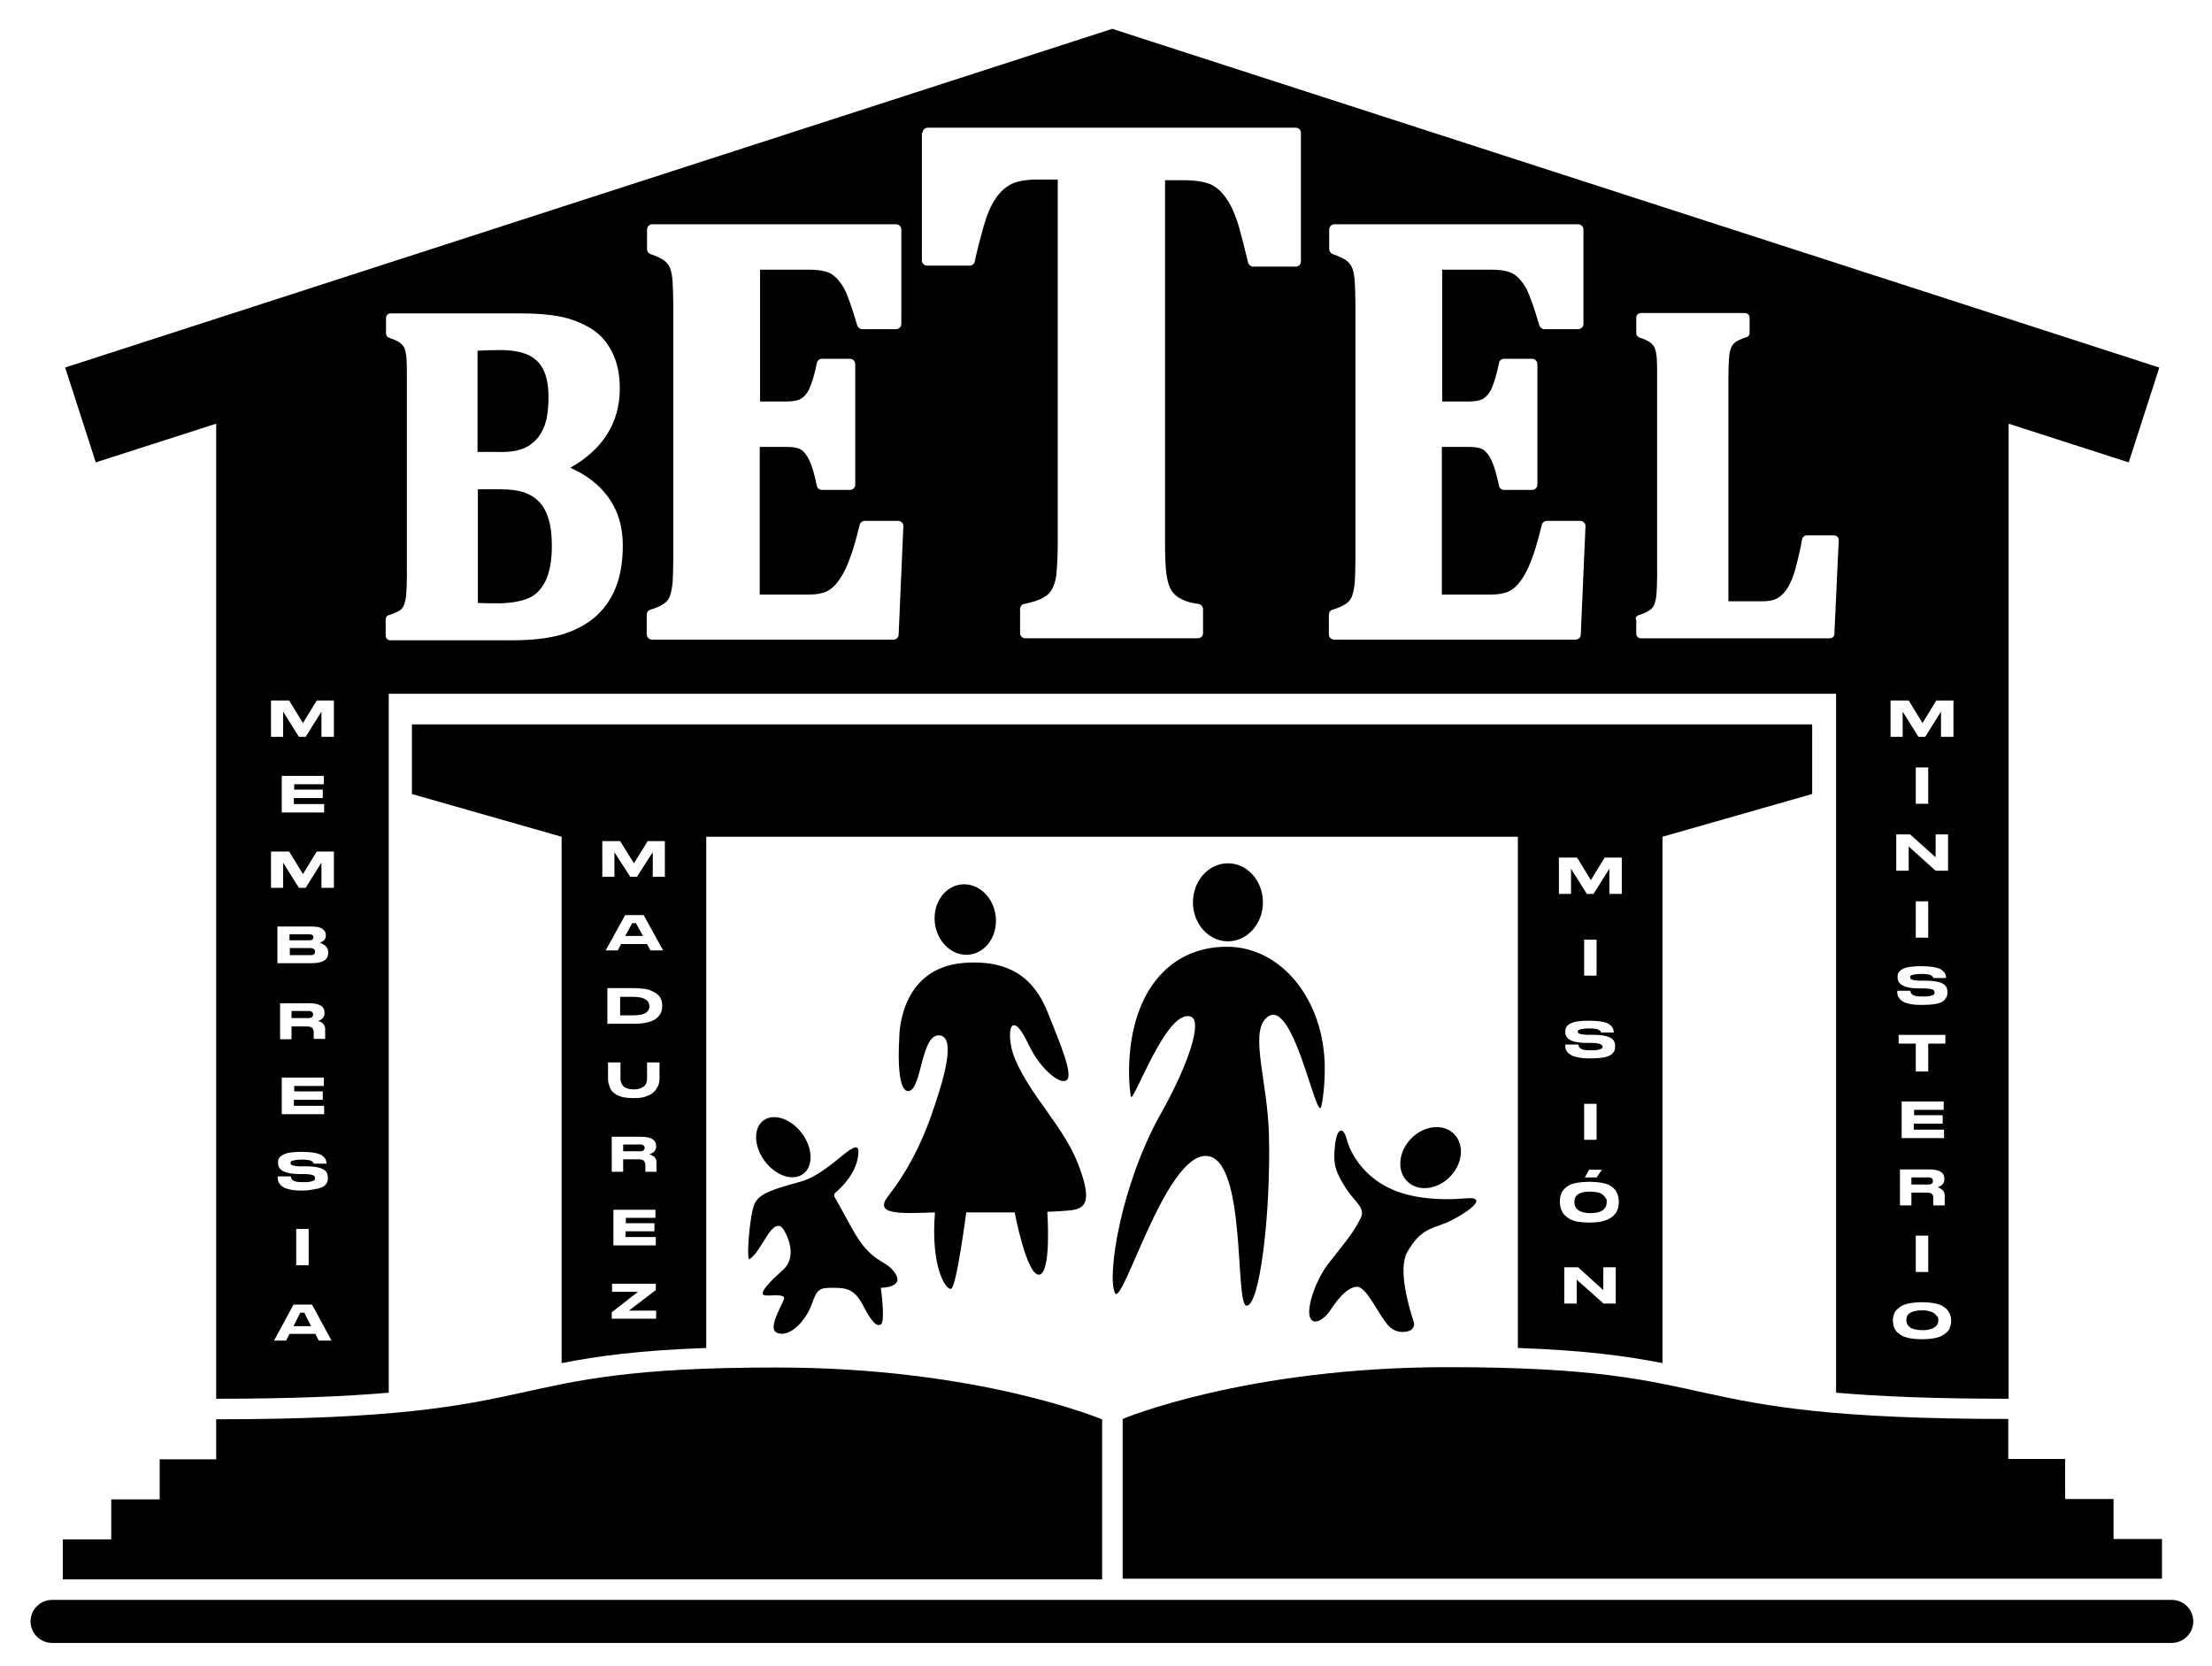
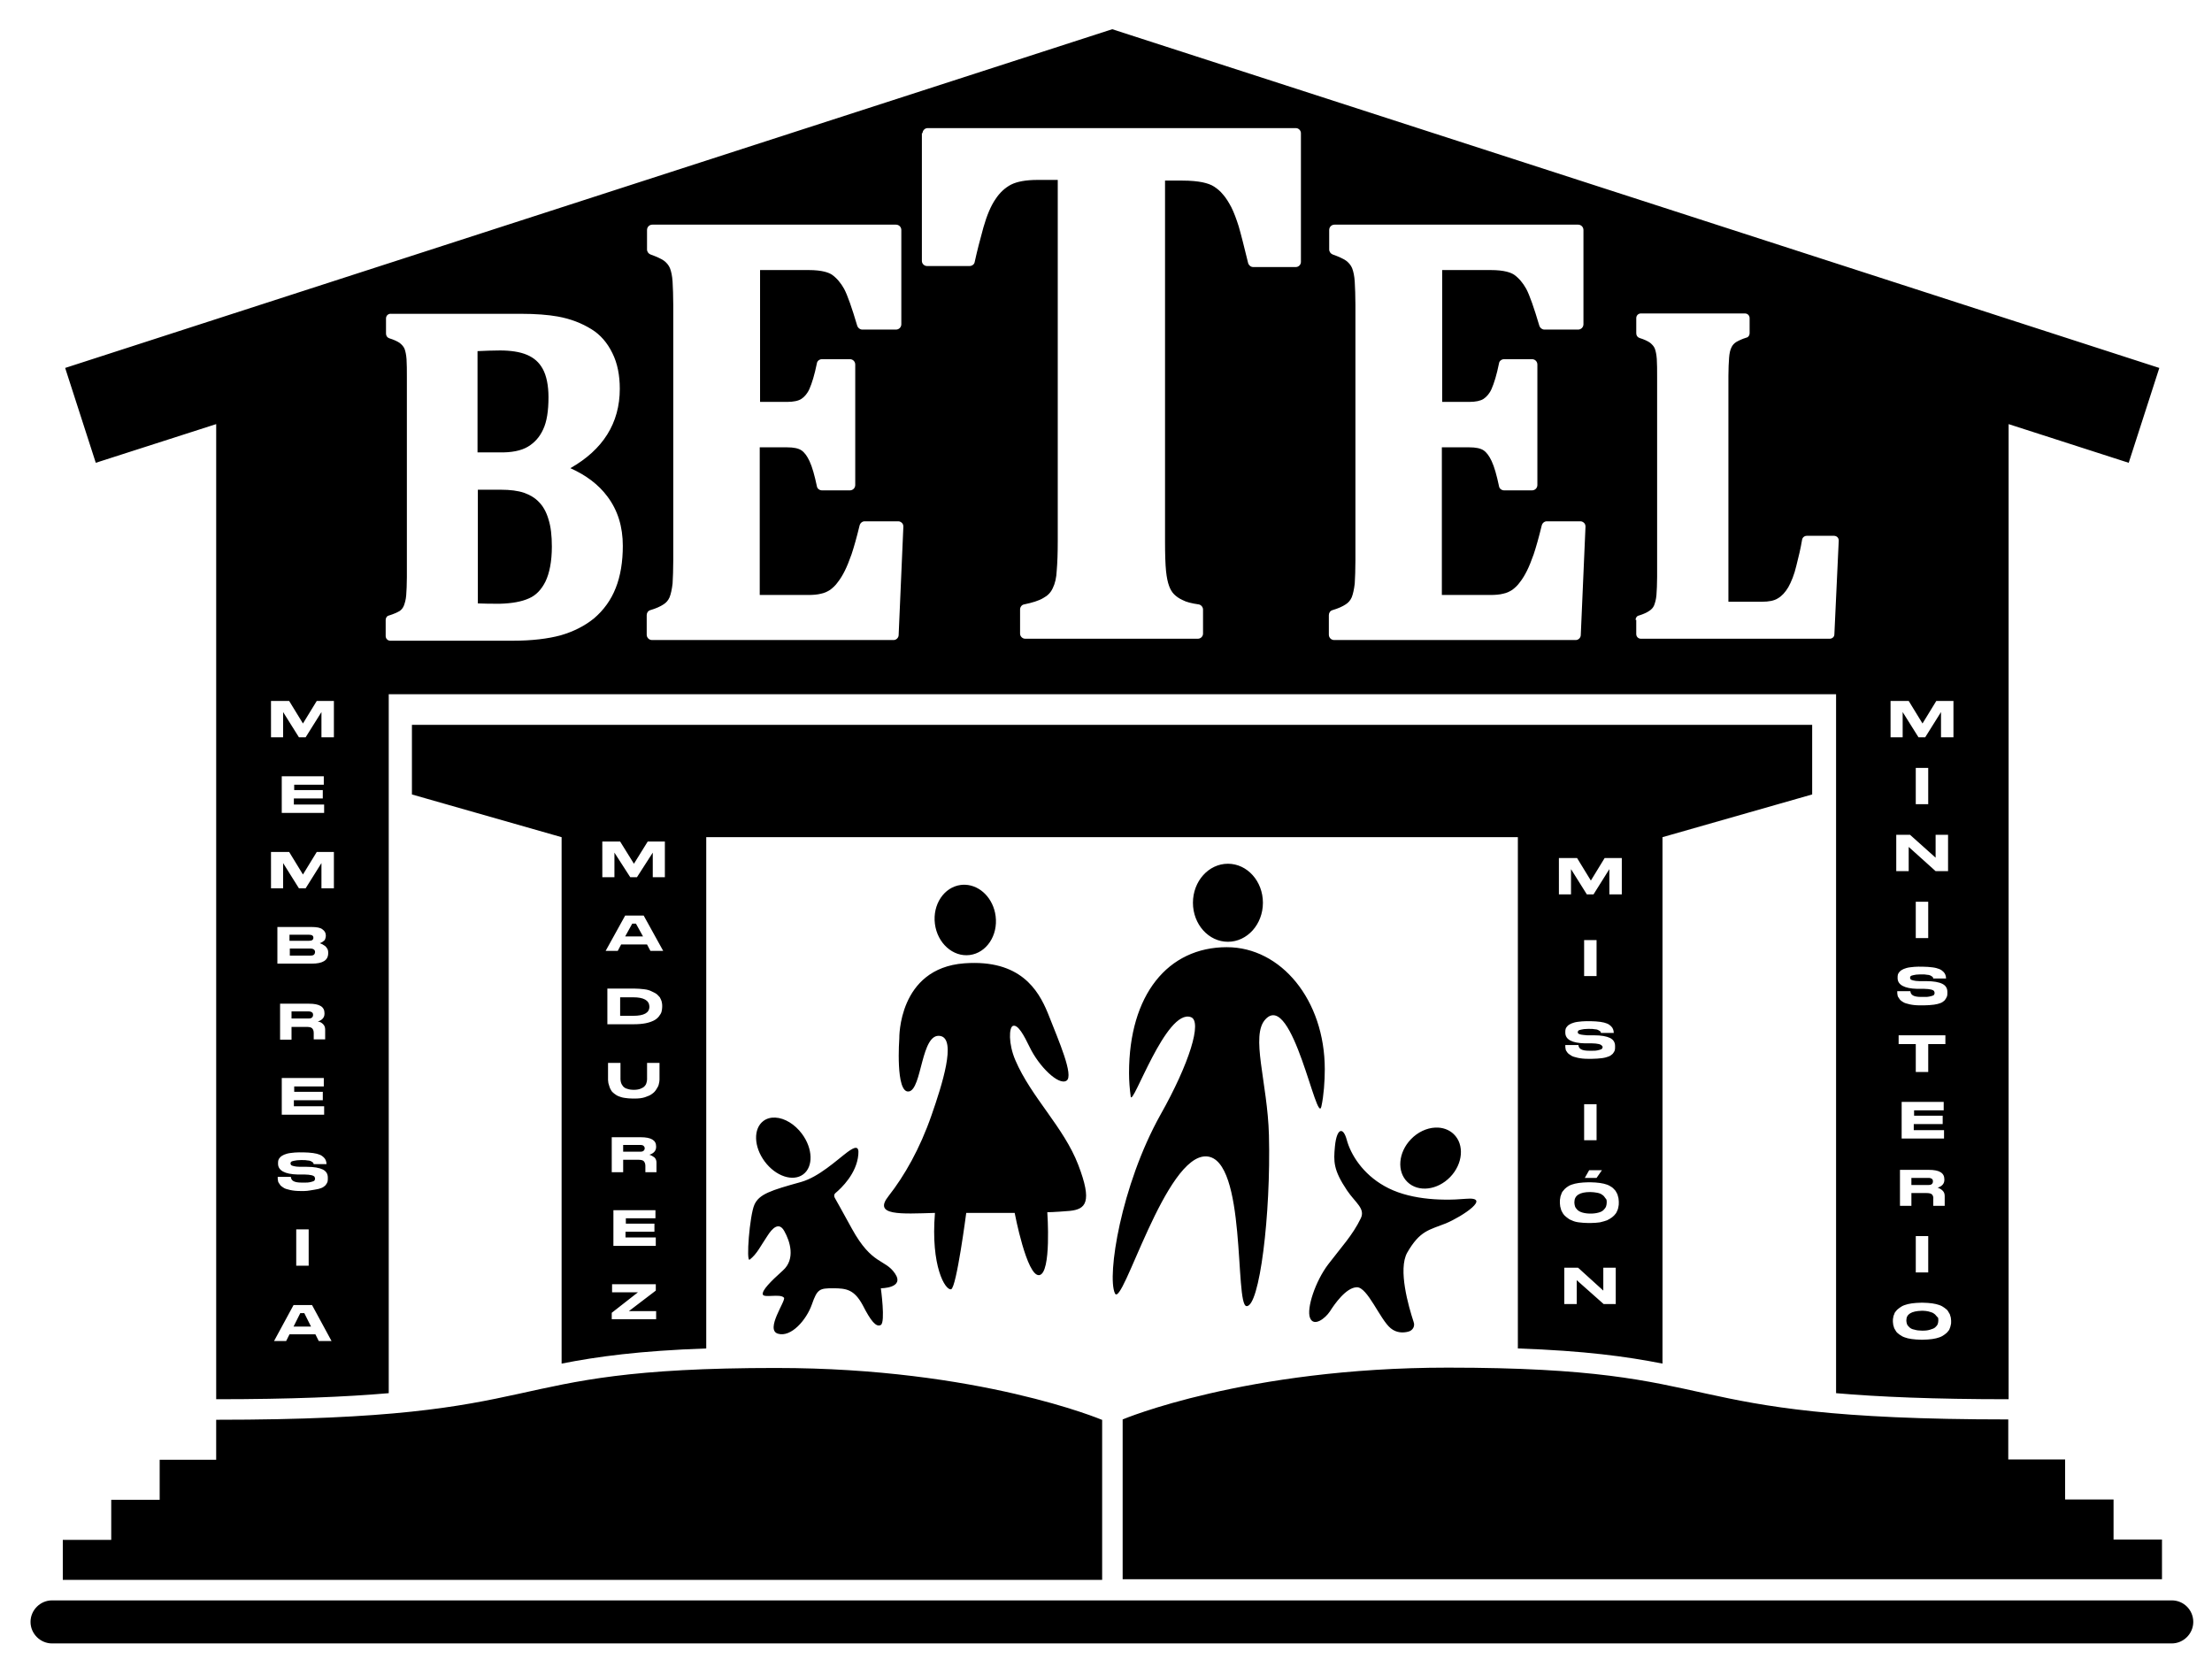
- <svg xmlns="http://www.w3.org/2000/svg" width="174mm" height="131mm" viewBox="0 0 174 131" version="1.1" id="svg1716">
+ <svg xmlns="http://www.w3.org/2000/svg" width="21.74mm" height="16.375mm" viewBox="0 0 174 131" version="1.1" id="svg1716">
  <defs id="defs1713" />
  <g id="layer1">
    <path id="XMLID_1172_" class="st1" d="M 87.49,2.268 5.126,28.912 l 2.408,7.461 9.472,-3.043 v 76.703 c 5.9,0 10.213,-0.185 13.573,-0.476 V 54.577 H 144.429 v 54.98 c 3.36,0.291 7.673,0.476 13.573,0.476 V 33.331 l 9.446,3.043 2.408,-7.461 z m -14.526,7.779 h 28.972 c 0.212,0 0.397,0.185 0.397,0.397 v 10.134 c 0,0.212 -0.185,0.397 -0.397,0.397 h -3.36 c -0.185,0 -0.344,-0.133 -0.397,-0.318 -0.318,-1.296 -0.556,-2.249 -0.741,-2.884 -0.185,-0.582 -0.37,-1.085 -0.582,-1.508 -0.212,-0.397 -0.423,-0.741 -0.661,-1.005 -0.212,-0.265 -0.45,-0.45 -0.688,-0.609 -0.238,-0.159 -0.556,-0.265 -0.926,-0.344 -0.397,-0.079 -0.926,-0.132 -1.561,-0.132 h -1.376 v 28.416 c 0,1.005 0.026,1.773 0.079,2.302 0.053,0.503 0.132,0.873 0.238,1.164 0.106,0.291 0.238,0.503 0.397,0.661 0.159,0.159 0.37,0.318 0.661,0.45 0.291,0.159 0.715,0.264 1.27,0.344 0.185,0.026 0.344,0.212 0.344,0.397 v 1.905 c 0,0.212 -0.185,0.397 -0.397,0.397 H 80.638 c -0.212,0 -0.397,-0.185 -0.397,-0.397 v -1.905 c 0,-0.185 0.133,-0.37 0.318,-0.397 0.635,-0.132 1.164,-0.291 1.508,-0.502 0.344,-0.185 0.582,-0.423 0.741,-0.767 0.185,-0.37 0.291,-0.82 0.317,-1.403 0.053,-0.609 0.08,-1.376 0.08,-2.302 V 14.122 h -1.587 c -0.926,0 -1.614,0.132 -2.09,0.371 -0.45,0.238 -0.873,0.608 -1.217,1.137 -0.37,0.529 -0.688,1.297 -0.952,2.223 -0.265,0.953 -0.503,1.879 -0.688,2.725 -0.026,0.185 -0.212,0.317 -0.397,0.317 h -3.36 c -0.212,0 -0.397,-0.185 -0.397,-0.397 V 10.444 h 0.053 c 0,-0.212 0.185,-0.397 0.397,-0.397 z m -21.643,7.594 h 19.156 c 0.238,0 0.423,0.185 0.423,0.423 v 7.408 c 0,0.238 -0.185,0.423 -0.423,0.423 h -2.646 c -0.185,0 -0.344,-0.132 -0.397,-0.291 -0.423,-1.429 -0.767,-2.408 -1.032,-2.91 -0.265,-0.476 -0.582,-0.847 -0.952,-1.112 -0.238,-0.159 -0.741,-0.37 -1.852,-0.37 h -3.81 v 10.371 h 2.143 c 0.476,0 0.873,-0.08 1.111,-0.238 0.238,-0.159 0.476,-0.423 0.635,-0.794 0.185,-0.423 0.397,-1.085 0.582,-2.011 0.026,-0.185 0.212,-0.317 0.397,-0.317 h 2.196 c 0.238,0 0.423,0.185 0.423,0.423 v 9.472 c 0,0.238 -0.185,0.424 -0.423,0.424 h -2.196 c -0.185,0 -0.37,-0.133 -0.397,-0.318 -0.185,-0.873 -0.371,-1.535 -0.582,-1.984 -0.185,-0.397 -0.397,-0.688 -0.635,-0.846 -0.238,-0.159 -0.608,-0.238 -1.137,-0.238 h -2.143 v 11.615 h 3.783 c 0.423,0 0.767,-0.027 1.058,-0.106 0.265,-0.053 0.476,-0.159 0.688,-0.291 0.212,-0.159 0.424,-0.344 0.609,-0.609 0.212,-0.265 0.397,-0.582 0.556,-0.9 0.159,-0.318 0.344,-0.767 0.529,-1.296 0.185,-0.556 0.397,-1.297 0.635,-2.276 0.053,-0.185 0.212,-0.317 0.397,-0.317 h 2.646 c 0.106,0 0.212,0.053 0.291,0.132 0.079,0.079 0.106,0.185 0.106,0.291 l -0.371,8.52 c 0,0.212 -0.185,0.397 -0.397,0.397 h -18.997 c -0.238,0 -0.424,-0.186 -0.424,-0.424 v -1.534 c 0,-0.185 0.106,-0.344 0.291,-0.397 0.45,-0.132 0.793,-0.291 1.031,-0.45 0.212,-0.132 0.371,-0.317 0.476,-0.556 0.106,-0.265 0.185,-0.635 0.238,-1.085 0.026,-0.476 0.053,-1.085 0.053,-1.826 v -20.082 c 0,-0.714 -0.026,-1.322 -0.053,-1.825 -0.026,-0.45 -0.106,-0.821 -0.212,-1.085 -0.106,-0.238 -0.264,-0.423 -0.476,-0.582 -0.238,-0.159 -0.582,-0.318 -1.032,-0.476 -0.159,-0.053 -0.291,-0.212 -0.291,-0.397 v -1.534 c 0,-0.238 0.185,-0.423 0.423,-0.423 z m 53.657,0 h 19.156 c 0.238,0 0.423,0.185 0.423,0.423 v 7.408 c 0,0.238 -0.185,0.423 -0.423,0.423 h -2.646 c -0.185,0 -0.344,-0.132 -0.397,-0.291 -0.423,-1.429 -0.767,-2.408 -1.032,-2.91 -0.265,-0.476 -0.582,-0.847 -0.952,-1.112 -0.238,-0.159 -0.741,-0.37 -1.852,-0.37 h -3.81 v 10.371 h 2.144 c 0.476,0 0.873,-0.08 1.111,-0.238 0.238,-0.159 0.476,-0.423 0.635,-0.794 0.185,-0.423 0.397,-1.085 0.582,-2.011 0.026,-0.185 0.212,-0.317 0.397,-0.317 h 2.196 c 0.238,0 0.423,0.185 0.423,0.423 v 9.472 c 0,0.238 -0.185,0.424 -0.423,0.424 h -2.196 c -0.185,0 -0.37,-0.133 -0.397,-0.318 -0.185,-0.873 -0.37,-1.535 -0.582,-1.984 -0.185,-0.397 -0.397,-0.688 -0.635,-0.846 -0.238,-0.159 -0.609,-0.238 -1.138,-0.238 h -2.143 v 11.615 h 3.784 c 0.423,0 0.767,-0.027 1.058,-0.106 0.265,-0.053 0.476,-0.159 0.688,-0.291 0.212,-0.159 0.424,-0.344 0.609,-0.609 0.212,-0.265 0.397,-0.582 0.556,-0.9 0.159,-0.318 0.344,-0.767 0.529,-1.296 0.185,-0.556 0.397,-1.297 0.635,-2.276 0.053,-0.185 0.212,-0.317 0.397,-0.317 h 2.646 c 0.106,0 0.212,0.053 0.291,0.132 0.079,0.079 0.106,0.185 0.106,0.291 l -0.371,8.52 c 0,0.212 -0.185,0.397 -0.397,0.397 h -18.997 c -0.238,0 -0.423,-0.186 -0.423,-0.424 v -1.534 c 0,-0.185 0.106,-0.344 0.291,-0.397 0.45,-0.132 0.794,-0.291 1.032,-0.45 0.212,-0.132 0.371,-0.317 0.476,-0.556 0.106,-0.265 0.185,-0.635 0.238,-1.085 0.026,-0.476 0.053,-1.085 0.053,-1.826 v -20.082 c 0,-0.714 -0.027,-1.322 -0.053,-1.825 -0.026,-0.45 -0.106,-0.821 -0.211,-1.085 -0.106,-0.238 -0.265,-0.423 -0.476,-0.582 -0.238,-0.159 -0.582,-0.318 -1.032,-0.476 -0.159,-0.053 -0.291,-0.212 -0.291,-0.397 v -1.534 c 0,-0.238 0.185,-0.423 0.423,-0.423 z m 24.104,6.985 h 8.175 c 0.212,0 0.371,0.159 0.371,0.371 v 1.191 c 0,0.159 -0.106,0.318 -0.265,0.344 -0.344,0.106 -0.609,0.238 -0.794,0.344 -0.159,0.106 -0.291,0.239 -0.371,0.424 -0.106,0.212 -0.159,0.476 -0.185,0.82 -0.026,0.37 -0.053,0.846 -0.053,1.402 v 17.78 h 2.646 c 0.529,0 0.952,-0.079 1.243,-0.265 0.318,-0.185 0.582,-0.476 0.82,-0.873 0.238,-0.423 0.476,-1.006 0.635,-1.693 0.185,-0.714 0.344,-1.402 0.45,-2.037 0.026,-0.185 0.185,-0.317 0.371,-0.317 h 2.143 c 0.106,0 0.212,0.052 0.265,0.105 0.079,0.079 0.106,0.185 0.106,0.265 l -0.344,7.382 c 0,0.212 -0.185,0.344 -0.371,0.344 h -14.843 c -0.212,0 -0.371,-0.159 -0.371,-0.371 v -1.111 h -0.053 c 0,-0.159 0.106,-0.318 0.265,-0.344 0.344,-0.106 0.635,-0.238 0.821,-0.371 0.159,-0.106 0.291,-0.238 0.37,-0.423 0.079,-0.212 0.159,-0.476 0.186,-0.82 0.026,-0.37 0.053,-0.847 0.053,-1.429 v -15.716 c 0,-0.556 1e-4,-1.032 -0.026,-1.429 -0.026,-0.344 -0.079,-0.608 -0.159,-0.82 -0.079,-0.185 -0.212,-0.317 -0.371,-0.45 -0.185,-0.132 -0.476,-0.265 -0.82,-0.371 -0.159,-0.053 -0.265,-0.185 -0.265,-0.371 v -1.191 c 0,-0.212 0.159,-0.371 0.371,-0.371 z m -98.346,0.027 h 10.213 c 1.191,0 2.17,0.079 2.91,0.211 1.032,0.185 1.905,0.529 2.673,1.006 0.688,0.423 1.243,1.058 1.64,1.878 0.397,0.794 0.582,1.746 0.582,2.804 0,2.699 -1.323,4.789 -3.889,6.244 1.244,0.556 2.223,1.297 2.91,2.223 0.82,1.085 1.217,2.382 1.217,3.89 0,1.244 -0.185,2.381 -0.556,3.307 -0.37,0.953 -0.953,1.746 -1.693,2.381 -0.741,0.609 -1.64,1.058 -2.646,1.349 -0.979,0.265 -2.249,0.423 -3.757,0.423 h -9.631 c -0.212,0 -0.371,-0.159 -0.371,-0.371 v -1.27 c 0,-0.159 0.106,-0.318 0.265,-0.344 0.344,-0.106 0.635,-0.238 0.82,-0.344 0.159,-0.106 0.265,-0.238 0.344,-0.423 0.079,-0.212 0.159,-0.476 0.185,-0.82 0.026,-0.37 0.053,-0.847 0.053,-1.429 v -15.716 c 0,-0.556 1.1e-4,-1.031 -0.026,-1.428 -0.026,-0.344 -0.08,-0.609 -0.159,-0.821 -0.079,-0.185 -0.211,-0.317 -0.37,-0.45 -0.185,-0.132 -0.477,-0.265 -0.821,-0.371 -0.159,-0.053 -0.265,-0.185 -0.265,-0.371 v -1.191 c 0,-0.212 0.159,-0.37 0.371,-0.37 z m 8.573,2.884 c -0.582,0 -1.191,0.027 -1.746,0.053 v 7.964 h 1.693 c 0.979,0.026 1.746,-0.132 2.275,-0.45 0.529,-0.318 0.926,-0.768 1.191,-1.35 0.291,-0.609 0.423,-1.455 0.423,-2.54 0,-0.926 -0.159,-1.693 -0.45,-2.223 -0.291,-0.529 -0.688,-0.873 -1.244,-1.111 -0.556,-0.238 -1.296,-0.344 -2.143,-0.344 z m -1.72,10.954 v 8.943 c 0.529,0.026 1.111,0.026 1.746,0.026 0.926,-0.026 1.693,-0.159 2.275,-0.423 0.556,-0.238 0.979,-0.688 1.297,-1.323 0.318,-0.661 0.503,-1.588 0.503,-2.752 0,-0.847 -0.079,-1.561 -0.265,-2.143 -0.159,-0.556 -0.424,-1.032 -0.741,-1.349 -0.318,-0.344 -0.741,-0.582 -1.191,-0.741 -0.476,-0.159 -1.084,-0.238 -1.825,-0.238 z m -16.272,16.616 h 0.026 1.403 l 1.085,1.772 1.085,-1.772 h 1.349 v 2.857 h -0.979 v -1.984 l -1.243,1.984 h -0.529 l -1.244,-1.984 v 1.984 h -0.952 z m 127.397,0 h 0.026 1.403 l 1.085,1.772 1.085,-1.772 h 1.349 v 2.857 h -0.979 v -1.984 l -1.243,1.984 h -0.529 l -1.244,-1.984 v 1.984 h -0.952 z m -116.311,1.878 v 5.477 l 11.774,3.361 v 41.407 c 2.831,-0.556 6.112,-1.005 11.377,-1.191 V 65.822 h 63.844 v 40.217 c 5.265,0.185 8.546,0.635 11.377,1.191 V 65.822 l 11.774,-3.361 v -5.477 z m 118.295,3.387 h 0.979 v 2.857 h -0.979 z m -128.535,0.661 h 3.307 v 0.661 h -2.328 v 0.423 h 2.249 v 0.661 h -2.275 v 0.476 h 2.381 v 0.661 h -3.334 z m 127,4.603 h 1.085 l 2.011,1.799 v -1.799 h 0.979 v 2.858 h -0.979 l -2.117,-1.905 v 1.905 h -0.979 z m -101.785,0.529 h 1.403 l 1.085,1.747 1.085,-1.747 h 1.349 v 2.805 h -0.952 v -1.932 l -1.243,1.932 h -0.529 l -1.244,-1.932 v 1.932 h -0.952 z m -26.061,0.821 h 0.026 1.403 l 1.085,1.772 1.085,-1.772 h 1.349 v 2.857 h -0.979 v -1.984 l -1.243,1.984 h -0.529 l -1.244,-1.984 v 1.984 h -0.952 z m 101.309,0.476 h 0.026 1.403 l 1.085,1.773 1.085,-1.773 h 1.349 v 2.858 h -0.979 v -1.984 l -1.244,1.984 h -0.529 l -1.243,-1.984 v 1.984 h -0.952 z m -26.035,0.45 a 2.752,3.069 0 0 0 -2.752,3.069 2.752,3.069 0 0 0 2.752,3.069 2.752,3.069 0 0 0 2.752,-3.069 2.752,3.069 0 0 0 -2.752,-3.069 z m -20.668,1.652 a 2.778,2.408 82.739 0 0 -0.344,0.016 2.778,2.408 82.739 0 0 -2.037,3.06 2.778,2.408 82.739 0 0 2.739,2.452 2.778,2.408 82.739 0 0 2.037,-3.06 2.778,2.408 82.739 0 0 -2.396,-2.467 z m 74.775,1.338 h 0.979 v 2.858 h -0.979 z m -101.52,1.085 h 1.455 l 1.534,2.778 h -1.005 l -0.265,-0.502 h -2.038 l -0.265,0.502 h -0.952 z m 0.556,0.635 -0.556,1.006 h 1.402 l -0.556,-1.006 z m -27.914,0.265 h 2.672 c 0.423,0 0.715,0.053 0.873,0.186 0.185,0.132 0.265,0.291 0.265,0.476 v 0.053 c 0,0.079 -0.027,0.158 -0.053,0.238 -0.026,0.079 -0.079,0.133 -0.132,0.159 -0.053,0.053 -0.106,0.079 -0.159,0.105 -0.053,0.026 -0.106,0.053 -0.132,0.053 0.053,0.026 0.106,0.053 0.185,0.079 0.053,0.026 0.133,0.079 0.212,0.132 0.079,0.053 0.132,0.133 0.185,0.212 0.053,0.079 0.08,0.185 0.08,0.317 v 0.053 c 0,0.556 -0.423,0.82 -1.297,0.82 h -2.699 z m 0.952,0.609 v 0.476 h 1.535 c 0.238,0 0.344,-0.079 0.344,-0.238 0,-0.159 -0.106,-0.238 -0.344,-0.238 z m 101.838,0.423 h 0.979 v 2.831 h -0.979 z m -28.099,0.556 c -4.657,0 -7.699,3.757 -7.699,9.896 0,0.635 0.053,1.27 0.132,1.852 0.132,0.873 2.778,-6.958 4.736,-6.244 0.9,0.318 -0.106,3.625 -2.408,7.699 -3.096,5.556 -4.207,12.647 -3.572,14.023 0.582,1.244 3.968,-10.98 7.223,-10.768 3.149,0.212 2.196,11.668 3.122,11.774 1.032,0.132 1.931,-7.223 1.772,-13.441 -0.106,-4.154 -1.482,-7.858 -0.265,-9.128 2.117,-2.249 4.049,8.52 4.393,6.853 0.185,-0.847 0.265,-1.984 0.265,-2.91 0,-5.45 -3.44,-9.605 -7.7,-9.605 z m -73.713,0.106 v 0.556 h 1.614 c 0.159,0 0.239,-0.026 0.291,-0.079 0.053,-0.053 0.079,-0.133 0.079,-0.186 v -0.026 c 0,-0.159 -0.132,-0.265 -0.371,-0.265 z m 53.884,1.135 c -0.266,-0.003 -0.544,0.008 -0.835,0.029 -5.212,0.397 -5.106,5.9 -5.106,5.9 0,0 -0.318,4.313 0.741,4.181 1.058,-0.132 0.953,-4.657 2.487,-4.366 1.296,0.238 0.132,3.863 -0.688,6.218 -0.926,2.672 -2.143,4.789 -3.387,6.376 -1.244,1.561 0.953,1.402 3.651,1.323 -0.344,4.207 0.82,6.112 1.27,6.006 0.423,-0.106 1.191,-6.006 1.191,-6.006 h 3.81 c 0,0 0.953,5.027 1.932,4.895 0.979,-0.132 0.635,-4.948 0.635,-4.948 0,0 0.529,-10e-5 1.772,-0.106 1.244,-0.132 1.799,-0.661 0.661,-3.625 -1.138,-2.963 -3.704,-5.319 -4.947,-8.229 -0.556,-1.296 -0.503,-2.593 -0.186,-2.699 0.397,-0.132 0.873,0.767 1.297,1.64 0.741,1.561 2.302,3.07 2.91,2.673 0.609,-0.37 -0.635,-3.201 -1.349,-5.027 -0.67,-1.712 -1.875,-4.214 -5.86,-4.236 z m 74.281,0.294 h 0.291 c 0.291,0 0.529,0.026 0.767,0.053 0.212,0.026 0.397,0.079 0.529,0.132 0.132,0.053 0.238,0.133 0.317,0.212 0.079,0.079 0.133,0.159 0.159,0.238 0.026,0.079 0.053,0.159 0.053,0.265 v 0.026 h -1.006 c 0,-0.026 -0.026,-0.053 -0.026,-0.08 0,-0.026 -0.026,-0.053 -0.079,-0.079 -0.026,-0.026 -0.079,-0.053 -0.132,-0.08 -0.053,-0.026 -0.159,-0.053 -0.265,-0.053 -0.106,-0.026 -0.212,-0.027 -0.371,-0.027 h -0.159 c -0.238,0 -0.397,0.027 -0.503,0.053 -0.132,0.026 -0.212,0.053 -0.238,0.079 -0.026,0.026 -0.053,0.079 -0.053,0.132 0,0.053 0.026,0.079 0.053,0.132 0.026,0.026 0.106,0.053 0.212,0.08 0.106,0.026 0.264,0.053 0.476,0.053 h 0.238 0.291 c 0.582,0 1.006,0.08 1.27,0.212 0.265,0.132 0.397,0.344 0.397,0.635 v 0.053 c 0,0.106 1.1e-4,0.212 -0.026,0.291 -0.053,0.132 -0.106,0.212 -0.186,0.318 -0.079,0.079 -0.185,0.158 -0.317,0.211 -0.132,0.053 -0.318,0.106 -0.529,0.132 -0.238,0.026 -0.503,0.053 -0.794,0.053 h -0.291 c -0.318,0 -0.583,-0.027 -0.821,-0.08 -0.238,-0.053 -0.423,-0.106 -0.529,-0.185 -0.132,-0.079 -0.238,-0.159 -0.291,-0.265 -0.079,-0.106 -0.132,-0.185 -0.132,-0.265 -0.026,-0.079 -0.026,-0.159 -0.026,-0.265 v -0.053 h 1.032 c 0.026,0.291 0.238,0.45 0.846,0.45 h 0.239 c 0.185,0 0.291,1e-4 0.397,-0.026 0.132,-0.026 0.212,-0.053 0.291,-0.08 0.053,-0.026 0.106,-0.053 0.106,-0.106 0.026,-0.026 0.026,-0.08 0.026,-0.106 0,-0.053 -0.026,-0.106 -0.053,-0.159 -0.026,-0.026 -0.106,-0.08 -0.238,-0.106 -0.132,-0.026 -0.291,-0.053 -0.529,-0.053 h -0.317 -0.238 c -1.005,-0.026 -1.535,-0.317 -1.535,-0.846 v -0.027 c 0,-0.079 -1.1e-4,-0.185 0.026,-0.265 0.026,-0.079 0.08,-0.158 0.159,-0.238 0.079,-0.079 0.185,-0.133 0.291,-0.186 0.132,-0.053 0.291,-0.106 0.503,-0.132 0.212,-0.026 0.45,-0.053 0.714,-0.053 z m -103.187,1.72 h 2.09 c 0.291,0 0.556,0.026 0.794,0.053 0.238,0.026 0.423,0.079 0.582,0.159 0.159,0.079 0.291,0.133 0.397,0.212 0.106,0.079 0.185,0.185 0.265,0.265 0.053,0.106 0.106,0.212 0.132,0.291 0.026,0.106 0.053,0.212 0.053,0.318 v 0.159 c 0,0.132 -0.027,0.265 -0.053,0.371 -0.026,0.106 -0.106,0.238 -0.211,0.37 -0.106,0.132 -0.238,0.238 -0.397,0.318 -0.159,0.079 -0.371,0.158 -0.635,0.211 -0.265,0.053 -0.582,0.08 -0.926,0.08 h -2.09 z m 1.006,0.688 v 1.455 h 1.031 c 0.847,0 1.27,-0.238 1.27,-0.714 v -0.027 c -0.026,-0.476 -0.45,-0.714 -1.27,-0.714 z m -26.75,0.503 h 2.276 c 0.82,0 1.217,0.238 1.217,0.741 v 0.053 c 0,0.291 -0.185,0.502 -0.529,0.608 0.212,0.026 0.317,0.106 0.423,0.212 0.106,0.106 0.159,0.238 0.159,0.423 v 0.767 h -0.9 v -0.503 c 0,-0.185 -0.053,-0.291 -0.132,-0.371 -0.079,-0.079 -0.238,-0.105 -0.45,-0.105 h -1.164 v 1.005 h -0.9 z m 0.9,0.608 v 0.556 h 1.349 c 0.132,0 0.212,-0.027 0.265,-0.08 0.053,-0.053 0.08,-0.106 0.08,-0.212 0,-0.079 -0.027,-0.159 -0.08,-0.185 -0.053,-0.053 -0.159,-0.08 -0.265,-0.08 z m 101.891,0.767 h 0.291 c 0.291,0 0.529,0.027 0.767,0.053 0.212,0.026 0.397,0.079 0.529,0.132 0.132,0.053 0.238,0.132 0.318,0.211 0.079,0.079 0.132,0.159 0.159,0.238 0.026,0.079 0.053,0.159 0.053,0.265 v 0.026 h -1.005 c 0,-0.026 -0.026,-0.053 -0.026,-0.079 0,-0.026 -0.027,-0.053 -0.08,-0.08 -0.053,-0.026 -0.079,-0.053 -0.132,-0.08 -0.053,-0.026 -0.159,-0.053 -0.265,-0.053 -0.106,-0.026 -0.212,-0.026 -0.371,-0.026 h -0.159 c -0.238,0 -0.397,0.026 -0.503,0.053 -0.132,0.026 -0.212,0.053 -0.238,0.08 -0.026,0.026 -0.053,0.079 -0.053,0.132 0,0.053 0.026,0.08 0.053,0.106 0.026,0.026 0.106,0.053 0.212,0.079 0.106,0.026 0.265,0.027 0.476,0.053 h 0.238 0.291 c 0.582,0 1.005,0.079 1.27,0.211 0.265,0.132 0.397,0.344 0.397,0.635 v 0.053 c 0,0.106 1e-4,0.212 -0.026,0.291 -0.026,0.079 -0.079,0.159 -0.159,0.265 -0.079,0.079 -0.186,0.158 -0.318,0.211 -0.132,0.053 -0.318,0.106 -0.529,0.132 -0.238,0.026 -0.503,0.053 -0.794,0.053 h -0.291 c -0.318,0 -0.582,-0.027 -0.82,-0.08 -0.238,-0.053 -0.423,-0.106 -0.529,-0.185 -0.132,-0.079 -0.238,-0.159 -0.291,-0.238 -0.079,-0.106 -0.132,-0.185 -0.132,-0.265 -0.026,-0.079 -0.026,-0.159 -0.026,-0.265 v -0.053 h 1.031 c 0.026,0.291 0.238,0.45 0.847,0.45 h 0.238 c 0.185,0 0.291,1.1e-4 0.397,-0.026 0.132,-0.026 0.212,-0.053 0.291,-0.08 0.053,-0.026 0.106,-0.053 0.106,-0.106 0.026,-0.026 0.026,-0.08 0.026,-0.106 -0.026,-0.026 -0.053,-0.079 -0.08,-0.105 -0.026,-0.026 -0.106,-0.08 -0.238,-0.106 -0.132,-0.026 -0.291,-0.053 -0.529,-0.053 h -0.317 -0.238 c -1.005,-0.026 -1.534,-0.291 -1.534,-0.846 v -0.026 c 0,-0.079 -1.1e-4,-0.185 0.026,-0.265 0.026,-0.079 0.079,-0.159 0.159,-0.238 0.079,-0.079 0.185,-0.132 0.291,-0.185 0.132,-0.053 0.291,-0.106 0.503,-0.132 0.212,-0.026 0.45,-0.053 0.714,-0.053 z m 24.527,1.112 h 3.678 v 0.688 h -1.35 v 2.196 h -0.979 v -2.196 h -1.349 z m -101.521,2.169 h 0.979 v 1.297 c 0,0.106 0.026,0.185 0.053,0.291 0.026,0.079 0.079,0.159 0.159,0.265 0.079,0.079 0.186,0.159 0.318,0.185 0.132,0.053 0.318,0.08 0.529,0.08 0.185,0 0.371,-0.027 0.503,-0.08 0.132,-0.053 0.238,-0.106 0.317,-0.185 0.079,-0.079 0.132,-0.159 0.159,-0.265 0.026,-0.079 0.053,-0.185 0.053,-0.291 v -1.297 h 0.979 v 1.323 c 0,0.106 -0.026,0.238 -0.053,0.344 -0.026,0.132 -0.08,0.238 -0.186,0.397 -0.079,0.132 -0.185,0.264 -0.344,0.37 -0.132,0.106 -0.318,0.185 -0.556,0.265 -0.238,0.079 -0.503,0.106 -0.82,0.106 h -0.159 c -0.238,0 -0.45,-0.026 -0.635,-0.053 -0.185,-0.026 -0.344,-0.079 -0.476,-0.132 -0.132,-0.053 -0.238,-0.133 -0.344,-0.212 -0.106,-0.079 -0.185,-0.159 -0.238,-0.265 -0.053,-0.079 -0.106,-0.185 -0.132,-0.291 -0.026,-0.106 -0.053,-0.185 -0.079,-0.265 0,-0.079 -0.027,-0.159 -0.027,-0.238 z m -25.665,1.191 h 3.307 v 0.661 h -2.328 v 0.423 h 2.249 v 0.661 h -2.275 v 0.476 h 2.381 v 0.661 h -3.334 z m 127.424,1.878 h 3.307 v 0.661 h -2.329 v 0.423 h 2.249 v 0.661 h -2.275 v 0.476 h 2.381 v 0.661 h -3.334 z m -24.977,0.186 h 0.979 v 2.831 h -0.979 z m -63.616,1.047 a 2.619,1.826 53.331 0 0 -0.942,0.264 2.619,1.826 53.331 0 0 0.1,3.191 2.619,1.826 53.331 0 0 3.029,1.011 2.619,1.826 53.331 0 0 -0.1,-3.191 2.619,1.826 53.331 0 0 -2.087,-1.274 z m 51.906,0.787 a 2.143,2.619 44.028 0 0 -1.908,0.909 2.143,2.619 44.028 0 0 -0.28,3.373 2.143,2.619 44.028 0 0 3.362,-0.394 2.143,2.619 44.028 0 0 0.28,-3.372 2.143,2.619 44.028 0 0 -1.454,-0.516 z m -7.424,0.268 c -0.205,0.017 -0.397,0.427 -0.471,1.231 -0.106,1.164 -0.132,1.826 0.952,3.44 0.661,0.979 1.455,1.428 1.085,2.196 -0.635,1.323 -1.561,2.302 -2.566,3.625 -1.005,1.323 -1.72,3.466 -1.429,4.207 0.291,0.741 1.191,0.053 1.561,-0.503 0.37,-0.582 1.27,-1.879 2.117,-1.905 0.847,-0.026 1.826,2.54 2.672,3.228 0.45,0.37 0.979,0.37 1.376,0.265 0.344,-0.079 0.556,-0.423 0.423,-0.767 -0.397,-1.217 -1.243,-4.127 -0.502,-5.45 1.005,-1.746 1.72,-1.773 3.043,-2.302 1.323,-0.556 3.651,-2.116 1.561,-1.931 -2.09,0.185 -4.604,0.026 -6.403,-1.006 -1.693,-0.953 -2.646,-2.46 -2.963,-3.651 -0.127,-0.463 -0.295,-0.688 -0.455,-0.675 z m -57.357,0.49 h 2.275 c 0.82,0 1.217,0.238 1.217,0.715 v 0.053 c 0,0.291 -0.185,0.503 -0.529,0.609 0.159,0.053 0.291,0.132 0.397,0.211 0.106,0.106 0.159,0.238 0.159,0.397 v 0.767 h -0.873 v -0.503 c 0,-0.159 -0.053,-0.291 -0.132,-0.371 -0.079,-0.079 -0.238,-0.105 -0.45,-0.105 h -1.164 v 0.979 h -0.899 z m 0.899,0.609 v 0.529 h 1.35 c 0.132,0 0.212,-0.027 0.265,-0.08 0.053,-0.053 0.079,-0.106 0.079,-0.185 0,-0.079 -0.026,-0.133 -0.079,-0.186 -0.053,-0.053 -0.132,-0.079 -0.265,-0.079 z m 18.319,0.225 c -0.149,-0.013 -0.38,0.119 -0.671,0.331 -0.847,0.635 -2.249,1.958 -3.651,2.355 -2.381,0.661 -3.307,0.952 -3.678,1.799 -0.37,0.847 -0.661,4.525 -0.37,4.313 0.582,-0.45 0.846,-1.058 1.402,-1.878 0.37,-0.582 0.9,-1.138 1.323,-0.371 0.45,0.794 0.899,2.196 -0.106,3.095 -1.005,0.9 -1.64,1.561 -1.587,1.879 0.053,0.318 1.376,-0.079 1.667,0.265 0.185,0.212 -1.508,2.513 -0.476,2.831 1.032,0.318 2.249,-1.085 2.673,-2.302 0.423,-1.217 0.608,-1.27 1.667,-1.27 1.058,0 1.667,0.106 2.329,1.323 0.635,1.244 1.058,1.773 1.429,1.561 0.37,-0.212 0,-2.884 0,-2.884 0,0 1.905,-1.1e-4 1.111,-1.164 -0.794,-1.164 -1.799,-0.635 -3.387,-3.519 -0.82,-1.508 -1.191,-2.143 -1.349,-2.434 -0.079,-0.132 -0.053,-0.291 0.053,-0.371 0.476,-0.397 1.667,-1.534 1.799,-3.016 0.04,-0.37 -0.026,-0.529 -0.175,-0.543 z m -43.772,0.357 h 0.291 c 0.291,0 0.529,0.027 0.767,0.053 0.212,0.026 0.397,0.079 0.529,0.132 0.132,0.053 0.238,0.132 0.317,0.211 0.079,0.079 0.133,0.159 0.159,0.238 0.026,0.079 0.053,0.159 0.053,0.265 v 0.026 h -1.006 c 0,-0.026 -0.026,-0.053 -0.026,-0.079 0,-0.026 -0.026,-0.053 -0.079,-0.08 -0.026,-0.026 -0.079,-0.053 -0.132,-0.08 -0.053,-0.026 -0.159,-0.053 -0.265,-0.053 -0.106,-0.026 -0.212,-0.026 -0.371,-0.026 h -0.159 c -0.238,0 -0.371,0.026 -0.503,0.053 -0.132,0.026 -0.212,0.053 -0.238,0.08 -0.026,0.026 -0.053,0.079 -0.053,0.132 0,0.053 0.026,0.079 0.053,0.132 0.026,0.026 0.106,0.053 0.212,0.079 0.106,0.026 0.264,0.053 0.476,0.053 h 0.238 0.291 c 0.582,0 1.006,0.079 1.27,0.211 0.265,0.132 0.397,0.344 0.397,0.635 v 0.053 c 0,0.106 1.1e-4,0.212 -0.026,0.291 -0.026,0.079 -0.08,0.159 -0.159,0.265 -0.079,0.079 -0.185,0.158 -0.317,0.211 -0.132,0.053 -0.318,0.106 -0.529,0.132 -0.212,0.026 -0.529,0.106 -0.82,0.106 h -0.291 c -0.318,0 -0.583,-0.026 -0.821,-0.079 -0.238,-0.053 -0.423,-0.106 -0.529,-0.186 -0.132,-0.079 -0.238,-0.159 -0.291,-0.265 -0.079,-0.106 -0.132,-0.185 -0.132,-0.265 -0.026,-0.079 -0.026,-0.159 -0.026,-0.265 v -0.053 h 1.032 c 0.026,0.291 0.238,0.45 0.846,0.45 h 0.238 c 0.185,0 0.291,1e-4 0.397,-0.026 0.132,-0.026 0.212,-0.053 0.291,-0.08 0.053,-0.026 0.106,-0.052 0.106,-0.105 0.026,-0.026 0.026,-0.08 0.026,-0.106 0,-0.053 -0.026,-0.106 -0.053,-0.159 -0.026,-0.026 -0.106,-0.08 -0.238,-0.106 -0.132,-0.026 -0.291,-0.053 -0.529,-0.053 h -0.317 -0.238 c -1.005,-0.026 -1.535,-0.317 -1.535,-0.846 v -0.026 c 0,-0.079 -1.1e-4,-0.185 0.026,-0.265 0.026,-0.079 0.08,-0.159 0.159,-0.238 0.079,-0.079 0.185,-0.132 0.291,-0.185 0.132,-0.053 0.291,-0.106 0.503,-0.132 0.212,-0.026 0.45,-0.053 0.714,-0.053 z m 125.889,1.376 h 2.275 c 0.82,0 1.217,0.238 1.217,0.741 v 0.053 c 0,0.291 -0.185,0.502 -0.529,0.608 0.159,0.053 0.291,0.132 0.397,0.238 0.106,0.106 0.159,0.238 0.159,0.423 v 0.767 h -0.9 v -0.503 c 0.026,-0.185 -0.026,-0.318 -0.105,-0.397 -0.079,-0.079 -0.238,-0.106 -0.45,-0.106 h -1.164 v 1.006 h -0.899 z m -24.448,0.026 h 1.005 l -0.423,0.608 h -0.926 z m 25.347,0.608 v 0.556 h 1.35 c 0.132,0 0.212,-0.027 0.265,-0.08 0.053,-0.053 0.079,-0.106 0.079,-0.212 0,-0.079 -0.026,-0.159 -0.079,-0.185 -0.053,-0.053 -0.159,-0.08 -0.265,-0.08 z m -25.426,0.344 h 0.186 c 0.265,0 0.502,0.026 0.741,0.053 0.212,0.026 0.397,0.079 0.556,0.132 0.159,0.053 0.265,0.133 0.397,0.212 0.106,0.079 0.185,0.185 0.265,0.265 0.053,0.079 0.106,0.185 0.159,0.291 0.026,0.106 0.053,0.185 0.079,0.291 0,0.079 0.026,0.159 0.026,0.265 v 0.132 c 0,0.079 1e-4,0.159 -0.026,0.265 -0.026,0.106 -0.026,0.186 -0.079,0.291 -0.053,0.106 -0.08,0.212 -0.159,0.291 -0.053,0.079 -0.159,0.185 -0.265,0.265 -0.106,0.079 -0.238,0.159 -0.397,0.238 -0.159,0.053 -0.317,0.106 -0.556,0.159 -0.212,0.026 -0.449,0.053 -0.741,0.053 h -0.186 c -0.265,0 -0.502,-0.026 -0.741,-0.053 -0.212,-0.026 -0.397,-0.079 -0.556,-0.159 -0.159,-0.053 -0.265,-0.132 -0.397,-0.238 -0.106,-0.079 -0.212,-0.185 -0.265,-0.265 -0.053,-0.079 -0.106,-0.185 -0.159,-0.291 -0.026,-0.106 -0.053,-0.212 -0.079,-0.291 0,-0.079 -0.027,-0.159 -0.027,-0.265 v -0.132 c 0,-0.079 0,-0.185 0.027,-0.265 0,-0.079 0.026,-0.185 0.079,-0.291 0.026,-0.106 0.079,-0.212 0.159,-0.291 0.053,-0.079 0.159,-0.185 0.265,-0.265 0.106,-0.079 0.238,-0.159 0.397,-0.212 0.159,-0.053 0.344,-0.106 0.556,-0.132 0.212,-0.026 0.476,-0.053 0.741,-0.053 z m 0.159,0.767 c -0.82,0 -1.243,0.265 -1.243,0.794 v 0.053 c 0,0.106 0.026,0.185 0.053,0.291 0.026,0.079 0.106,0.185 0.186,0.265 0.079,0.079 0.212,0.159 0.397,0.212 0.185,0.053 0.397,0.08 0.635,0.08 0.238,0 0.449,-0.027 0.635,-0.08 0.185,-0.053 0.291,-0.106 0.397,-0.212 0.079,-0.079 0.159,-0.185 0.186,-0.265 0.026,-0.079 0.053,-0.185 0.053,-0.291 v -0.053 c 0,-0.079 1e-4,-0.159 -0.026,-0.212 -0.079,-0.079 -0.106,-0.158 -0.159,-0.211 -0.053,-0.079 -0.133,-0.133 -0.212,-0.186 -0.079,-0.053 -0.212,-0.106 -0.371,-0.132 -0.159,-0.026 -0.318,-0.053 -0.529,-0.053 z m -76.835,1.429 h 3.307 v 0.635 h -2.329 v 0.424 h 2.249 v 0.635 h -2.275 v 0.45 h 2.381 v 0.661 h -3.334 z m -24.95,1.508 h 0.979 v 2.858 h -0.979 z m 127.397,0.529 h 0.979 v 2.858 h -0.979 z m -27.649,2.487 h 1.085 l 1.984,1.799 v -1.799 h 0.979 v 2.857 h -0.953 l -2.117,-1.878 v 1.878 h -0.979 z m -74.903,1.297 h 3.44 v 0.502 l -2.117,1.614 h 2.143 v 0.635 h -3.492 v -0.502 l 2.063,-1.614 h -2.037 z m 102.976,1.455 h 0.132 c 0.265,0 0.529,0.026 0.741,0.053 0.212,0.026 0.397,0.079 0.556,0.132 0.159,0.053 0.291,0.133 0.397,0.212 0.106,0.079 0.212,0.158 0.265,0.238 0.053,0.079 0.106,0.185 0.159,0.265 0.026,0.106 0.053,0.185 0.08,0.265 0,0.079 0.026,0.159 0.026,0.238 v 0.106 c 0,0.079 1.1e-4,0.159 -0.026,0.238 -0.026,0.079 -0.027,0.159 -0.08,0.265 -0.026,0.106 -0.079,0.185 -0.159,0.265 -0.053,0.079 -0.159,0.159 -0.265,0.238 -0.106,0.079 -0.238,0.158 -0.397,0.211 -0.159,0.053 -0.344,0.106 -0.556,0.132 -0.212,0.026 -0.476,0.053 -0.741,0.053 h -0.132 c -0.265,0 -0.529,-0.027 -0.741,-0.053 -0.212,-0.026 -0.424,-0.079 -0.556,-0.132 -0.159,-0.053 -0.291,-0.132 -0.397,-0.211 -0.106,-0.079 -0.212,-0.159 -0.265,-0.238 -0.053,-0.079 -0.106,-0.185 -0.159,-0.265 -0.026,-0.106 -0.053,-0.185 -0.079,-0.265 0,-0.079 -0.027,-0.159 -0.027,-0.238 v -0.106 c 0,-0.079 0,-0.159 0.027,-0.238 0,-0.079 0.026,-0.159 0.079,-0.265 0.026,-0.106 0.079,-0.185 0.159,-0.265 0.053,-0.079 0.159,-0.158 0.265,-0.238 0.106,-0.079 0.238,-0.159 0.397,-0.212 0.159,-0.053 0.344,-0.106 0.556,-0.132 0.212,-0.026 0.476,-0.053 0.741,-0.053 z m -128.032,0.185 h 1.455 l 1.535,2.831 h -1.006 l -0.265,-0.529 h -2.037 l -0.265,0.529 h -0.952 z m 128.058,0.45 c -0.794,0.026 -1.191,0.265 -1.191,0.741 v 0.053 c 0,0.079 0.027,0.185 0.053,0.265 0.026,0.079 0.106,0.159 0.185,0.238 0.079,0.079 0.212,0.159 0.397,0.186 0.159,0.053 0.371,0.079 0.582,0.079 h 0.105 c 0.212,0 0.397,-0.026 0.556,-0.079 0.185,-0.053 0.318,-0.106 0.397,-0.186 0.079,-0.079 0.159,-0.159 0.185,-0.238 0.026,-0.079 0.053,-0.159 0.053,-0.265 v -0.053 c 0,-0.079 1e-4,-0.133 -0.026,-0.212 -0.053,-0.026 -0.079,-0.079 -0.159,-0.159 -0.053,-0.079 -0.133,-0.132 -0.212,-0.185 -0.079,-0.053 -0.211,-0.079 -0.37,-0.132 -0.132,-0.026 -0.265,-0.053 -0.424,-0.053 z m -127.529,0.186 -0.529,1.058 h 1.376 l -0.529,-1.058 z m 90.276,4.286 c -15.928,0 -25.586,4.075 -25.586,4.075 v 12.568 h 81.756 v -3.122 h -3.81 v -3.148 h -3.81 v -3.149 h -4.472 v -3.149 c -27.755,0 -20.981,-4.075 -44.079,-4.075 z m -52.811,0.026 c -23.125,0 -16.325,4.075 -44.08,4.075 v 3.149 h -4.445 v 3.149 H 8.75 v 3.149 h -3.81 v 3.148 H 86.697 v -12.594 h -0.026 c 0,0 -9.657,-4.075 -25.585,-4.075 z M 4.094,125.856 c -0.926,0 -1.693,0.767 -1.693,1.693 0,0.926 0.767,1.693 1.693,1.693 H 170.834 c 0.926,0 1.693,-0.767 1.693,-1.693 0,-0.926 -0.741,-1.693 -1.693,-1.693 z" style="fill:#000;stroke-width:0.265" />
  </g>
</svg>
